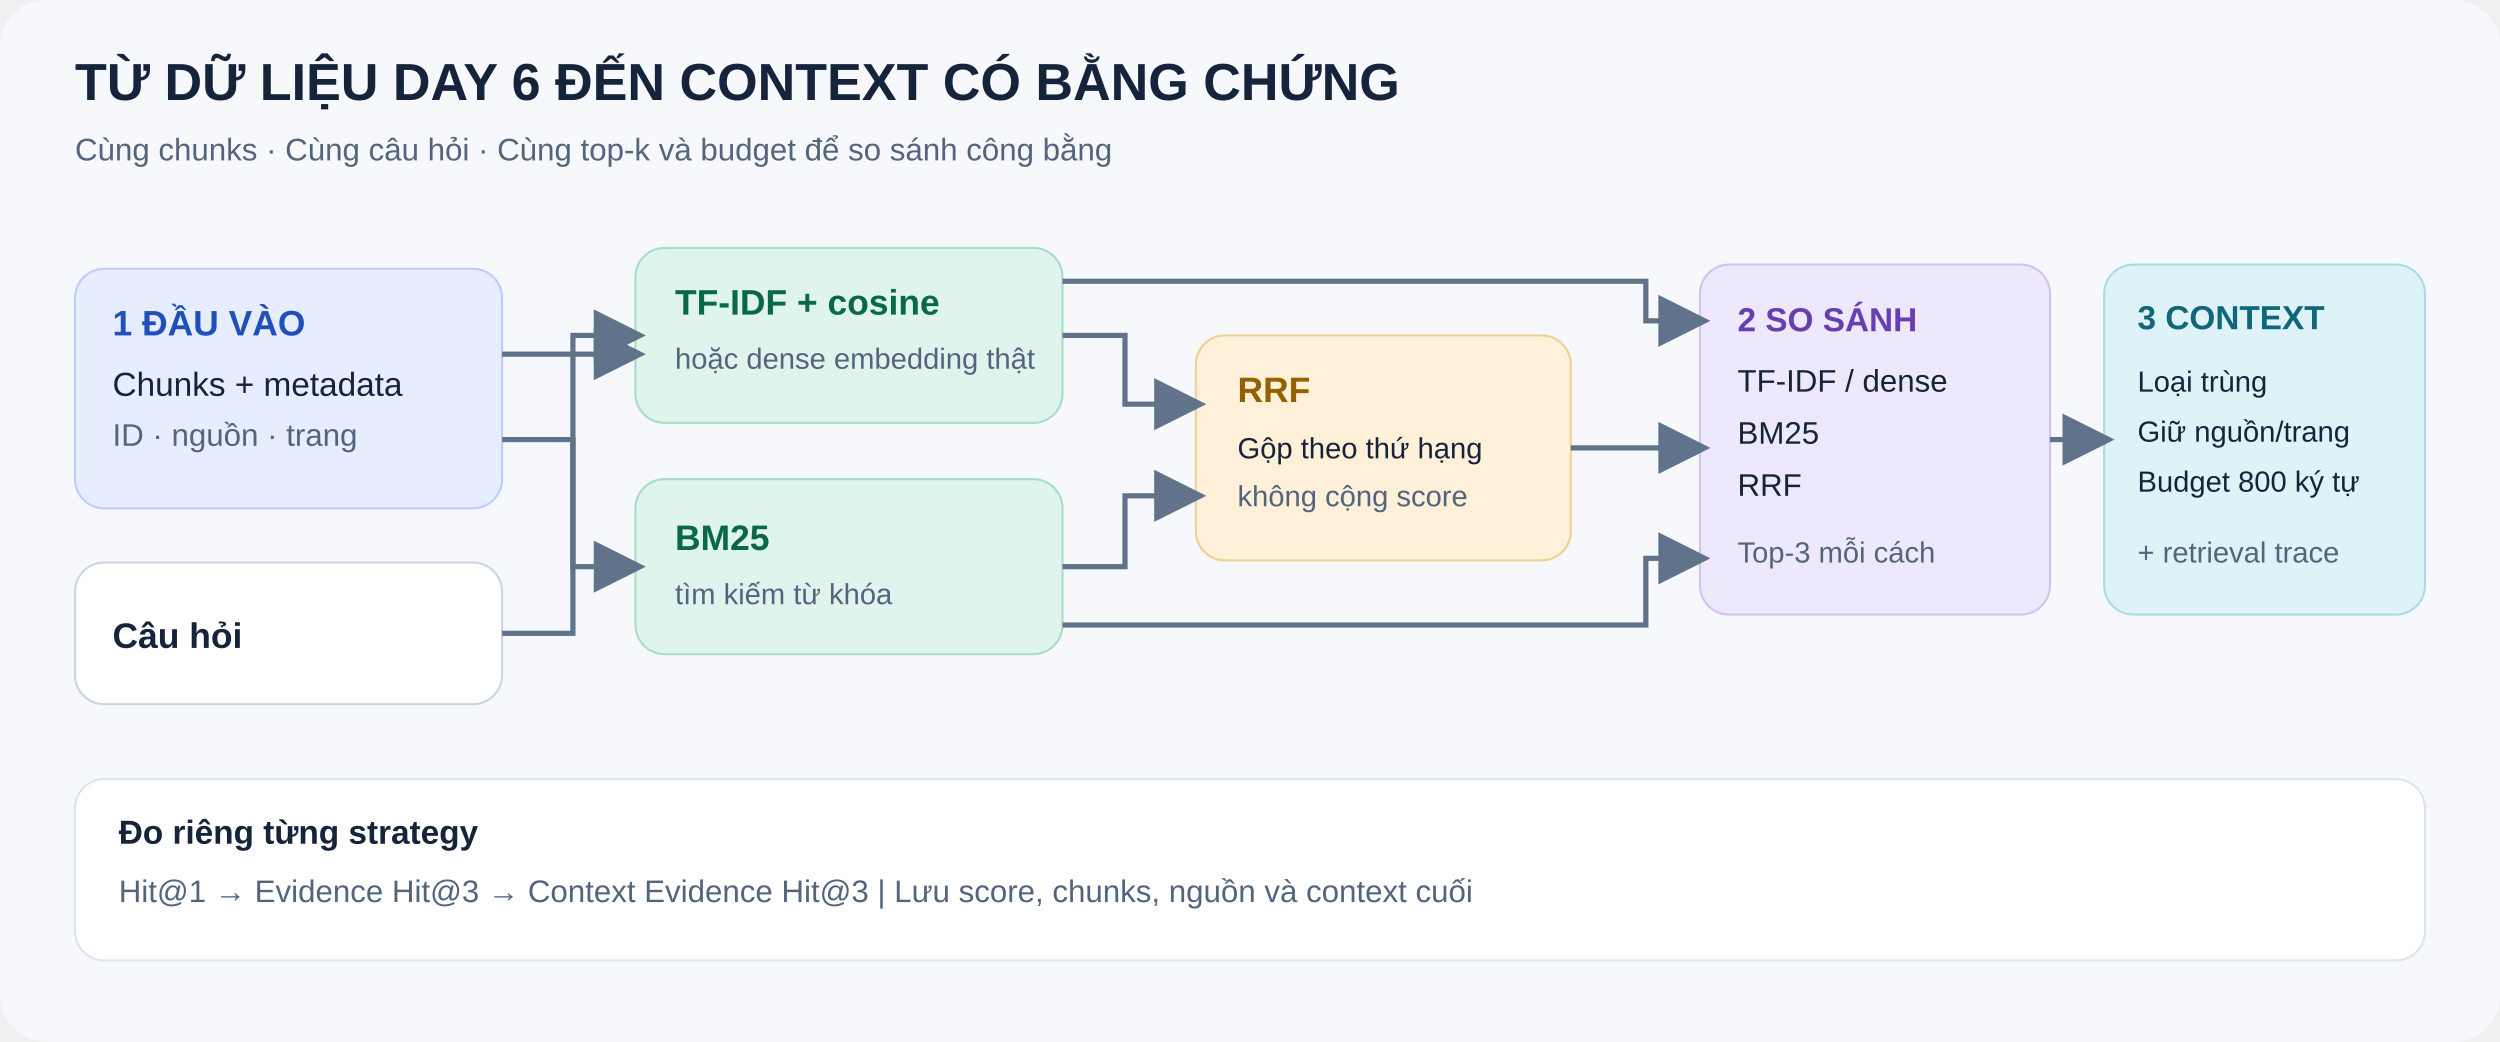
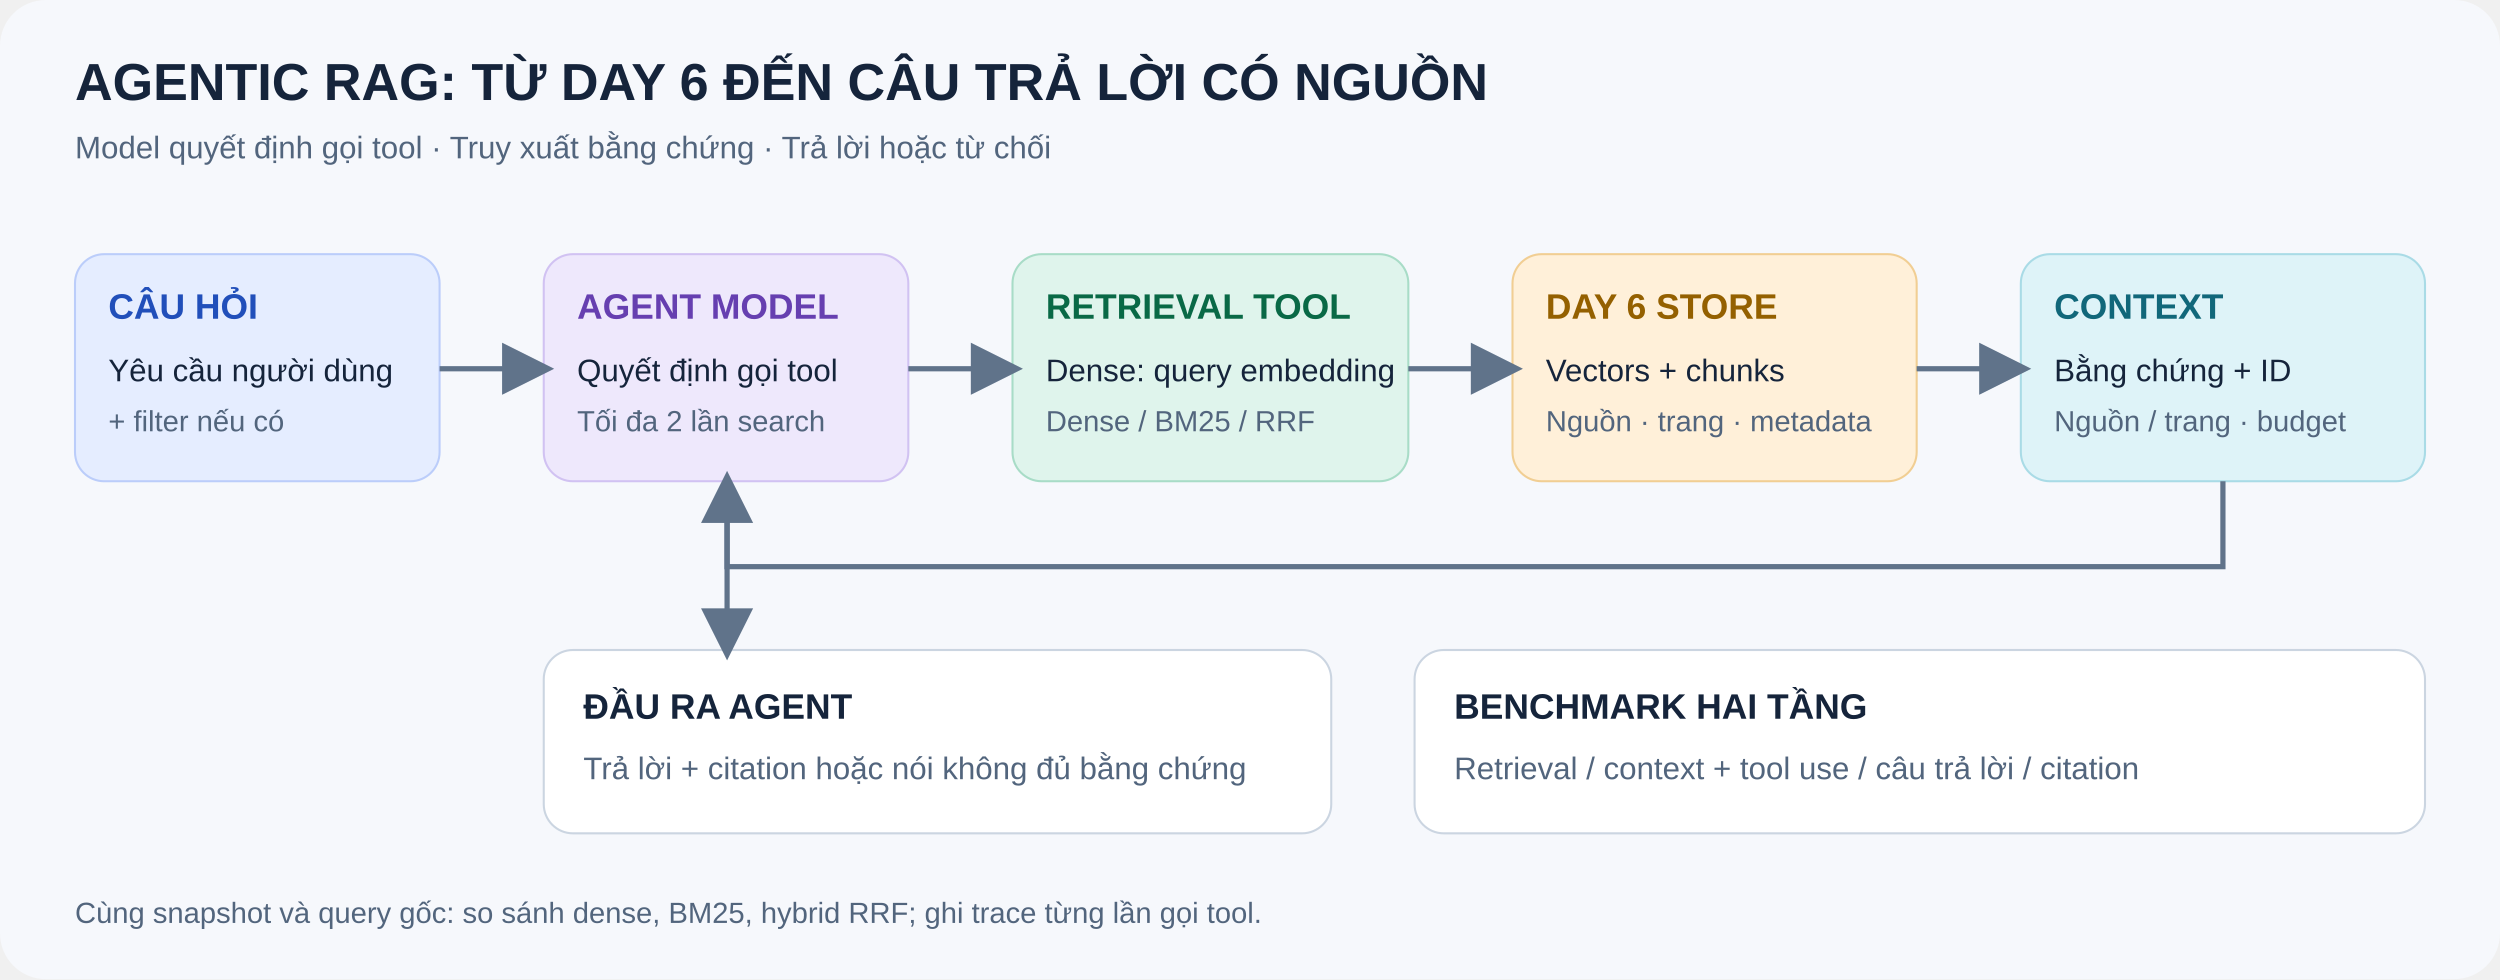
- <svg xmlns="http://www.w3.org/2000/svg" viewBox="0 0 1200 500" role="img" aria-labelledby="title desc">
+ <svg xmlns="http://www.w3.org/2000/svg" viewBox="0 0 1200 470" role="img" aria-labelledby="title desc">
  <defs>
-     <marker id="arrow" markerWidth="10" markerHeight="10" refX="8" refY="5" orient="auto">
+     <marker id="a" markerWidth="10" markerHeight="10" refX="8" refY="5" orient="auto">
      <path d="M0 0L10 5L0 10z" fill="#60738a" />
    </marker>
  </defs>
-   <rect width="1200" height="500" rx="22" fill="#f6f8fc" />
+   <rect width="1200" height="470" rx="22" fill="#f6f8fc" />
  <g font-family="Arial, Helvetica, sans-serif" fill="#15243b">
-     <text x="36" y="48" font-size="25" font-weight="700">TỪ DỮ LIỆU DAY 6 ĐẾN CONTEXT CÓ BẰNG CHỨNG</text>
-     <text x="36" y="77" font-size="15" fill="#52657d">Cùng chunks · Cùng câu hỏi · Cùng top-k và budget để so sánh công bằng</text>
-     <rect x="36" y="129" width="205" height="115" rx="14" fill="#e5edff" stroke="#bbcdfa" />
-     <text x="54" y="161" font-size="17" font-weight="700" fill="#214fba">1  ĐẦU VÀO</text>
-     <text x="54" y="190" font-size="16">Chunks + metadata</text>
-     <text x="54" y="214" font-size="15" fill="#52657d">ID · nguồn · trang</text>
-     <rect x="36" y="270" width="205" height="68" rx="14" fill="#fff" stroke="#cbd5e1" />
-     <text x="54" y="311" font-size="17" font-weight="700">Câu hỏi</text>
-     <rect x="305" y="119" width="205" height="84" rx="14" fill="#dff4ec" stroke="#a8dcc7" />
-     <text x="324" y="151" font-size="17" font-weight="700" fill="#096946">TF-IDF + cosine</text>
-     <text x="324" y="177" font-size="14" fill="#52657d">hoặc dense embedding thật</text>
-     <rect x="305" y="230" width="205" height="84" rx="14" fill="#dff4ec" stroke="#a8dcc7" />
-     <text x="324" y="264" font-size="17" font-weight="700" fill="#096946">BM25</text>
-     <text x="324" y="290" font-size="14" fill="#52657d">tìm kiếm từ khóa</text>
-     <rect x="574" y="161" width="180" height="108" rx="14" fill="#fff0d9" stroke="#f1ce93" />
-     <text x="594" y="193" font-size="17" font-weight="700" fill="#946000">RRF</text>
-     <text x="594" y="220" font-size="14">Gộp theo thứ hạng</text>
-     <text x="594" y="243" font-size="14" fill="#52657d">không cộng score</text>
-     <rect x="816" y="127" width="168" height="168" rx="14" fill="#eee8fc" stroke="#d1c2f2" />
-     <text x="834" y="159" font-size="16" font-weight="700" fill="#663fb0">2  SO SÁNH</text>
-     <text x="834" y="188" font-size="15">TF-IDF / dense</text>
-     <text x="834" y="213" font-size="15">BM25</text>
-     <text x="834" y="238" font-size="15">RRF</text>
-     <text x="834" y="270" font-size="14" fill="#52657d">Top-3 mỗi cách</text>
-     <rect x="1010" y="127" width="154" height="168" rx="14" fill="#def3f8" stroke="#a9dbe6" />
-     <text x="1026" y="158" font-size="16" font-weight="700" fill="#11677a">3  CONTEXT</text>
-     <text x="1026" y="188" font-size="14">Loại trùng</text>
-     <text x="1026" y="212" font-size="14">Giữ nguồn/trang</text>
-     <text x="1026" y="236" font-size="14">Budget 800 ký tự</text>
-     <text x="1026" y="270" font-size="14" fill="#52657d">+ retrieval trace</text>
-     <g fill="none" stroke="#60738a" stroke-width="2.5" marker-end="url(#arrow)">
-       <path d="M241 170 H305" />
-       <path d="M241 211 H275 V272 H305" />
-       <path d="M241 304 H275 V161 H305" />
-       <path d="M510 161 H540 V194 H574" />
-       <path d="M510 272 H540 V238 H574" />
-       <path d="M754 215 H816" />
-       <path d="M510 135 H790 V154 H816" />
-       <path d="M510 300 H790 V268 H816" />
-       <path d="M984 211 H1010" />
+     <text x="36" y="48" font-size="25" font-weight="700">AGENTIC RAG: TỪ DAY 6 ĐẾN CÂU TRẢ LỜI CÓ NGUỒN</text>
+     <text x="36" y="76" font-size="15" fill="#52657d">Model quyết định gọi tool · Truy xuất bằng chứng · Trả lời hoặc từ chối</text>
+     <rect x="36" y="122" width="175" height="109" rx="14" fill="#e5edff" stroke="#bbcdfa" />
+     <text x="52" y="153" font-size="17" font-weight="700" fill="#214fba">CÂU HỎI</text>
+     <text x="52" y="183" font-size="15">Yêu cầu người dùng</text>
+     <text x="52" y="207" font-size="14" fill="#52657d">+ filter nếu có</text>
+     <rect x="261" y="122" width="175" height="109" rx="14" fill="#eee8fc" stroke="#d1c2f2" />
+     <text x="277" y="153" font-size="17" font-weight="700" fill="#663fb0">AGENT MODEL</text>
+     <text x="277" y="183" font-size="15">Quyết định gọi tool</text>
+     <text x="277" y="207" font-size="14" fill="#52657d">Tối đa 2 lần search</text>
+     <rect x="486" y="122" width="190" height="109" rx="14" fill="#dff4ec" stroke="#a8dcc7" />
+     <text x="502" y="153" font-size="17" font-weight="700" fill="#096946">RETRIEVAL TOOL</text>
+     <text x="502" y="183" font-size="15">Dense: query embedding</text>
+     <text x="502" y="207" font-size="14" fill="#52657d">Dense / BM25 / RRF</text>
+     <rect x="726" y="122" width="194" height="109" rx="14" fill="#fff0d9" stroke="#f1ce93" />
+     <text x="742" y="153" font-size="17" font-weight="700" fill="#946000">DAY 6 STORE</text>
+     <text x="742" y="183" font-size="15">Vectors + chunks</text>
+     <text x="742" y="207" font-size="14" fill="#52657d">Nguồn · trang · metadata</text>
+     <rect x="970" y="122" width="194" height="109" rx="14" fill="#def3f8" stroke="#a9dbe6" />
+     <text x="986" y="153" font-size="17" font-weight="700" fill="#11677a">CONTEXT</text>
+     <text x="986" y="183" font-size="15">Bằng chứng + ID</text>
+     <text x="986" y="207" font-size="14" fill="#52657d">Nguồn / trang · budget</text>
+     <g fill="none" stroke="#60738a" stroke-width="2.5" marker-end="url(#a)">
+       <path d="M211 177 H261" />
+       <path d="M436 177 H486" />
+       <path d="M676 177 H726" />
+       <path d="M920 177 H970" />
+       <path d="M1067 231 V272 H349 V231" />
    </g>
-     <rect x="36" y="374" width="1128" height="87" rx="14" fill="#ffffff" stroke="#dce4ee" />
-     <text x="57" y="405" font-size="16" font-weight="700">Đo riêng từng strategy</text>
-     <text x="57" y="433" font-size="15" fill="#52657d">Hit@1 → Evidence Hit@3 → Context Evidence Hit@3  |  Lưu score, chunks, nguồn và context cuối</text>
+     <rect x="261" y="312" width="378" height="88" rx="14" fill="#fff" stroke="#cbd5e1" />
+     <text x="280" y="345" font-size="17" font-weight="700">ĐẦU RA AGENT</text>
+     <text x="280" y="374" font-size="15" fill="#52657d">Trả lời + citation hoặc nói không đủ bằng chứng</text>
+     <path d="M349 231 V312" fill="none" stroke="#60738a" stroke-width="2.5" marker-end="url(#a)" />
+     <rect x="679" y="312" width="485" height="88" rx="14" fill="#fff" stroke="#cbd5e1" />
+     <text x="698" y="345" font-size="17" font-weight="700">BENCHMARK HAI TẦNG</text>
+     <text x="698" y="374" font-size="15" fill="#52657d">Retrieval / context + tool use / câu trả lời / citation</text>
+     <text x="36" y="443" font-size="14" fill="#52657d">Cùng snapshot và query gốc: so sánh dense, BM25, hybrid RRF; ghi trace từng lần gọi tool.</text>
  </g>
</svg>
